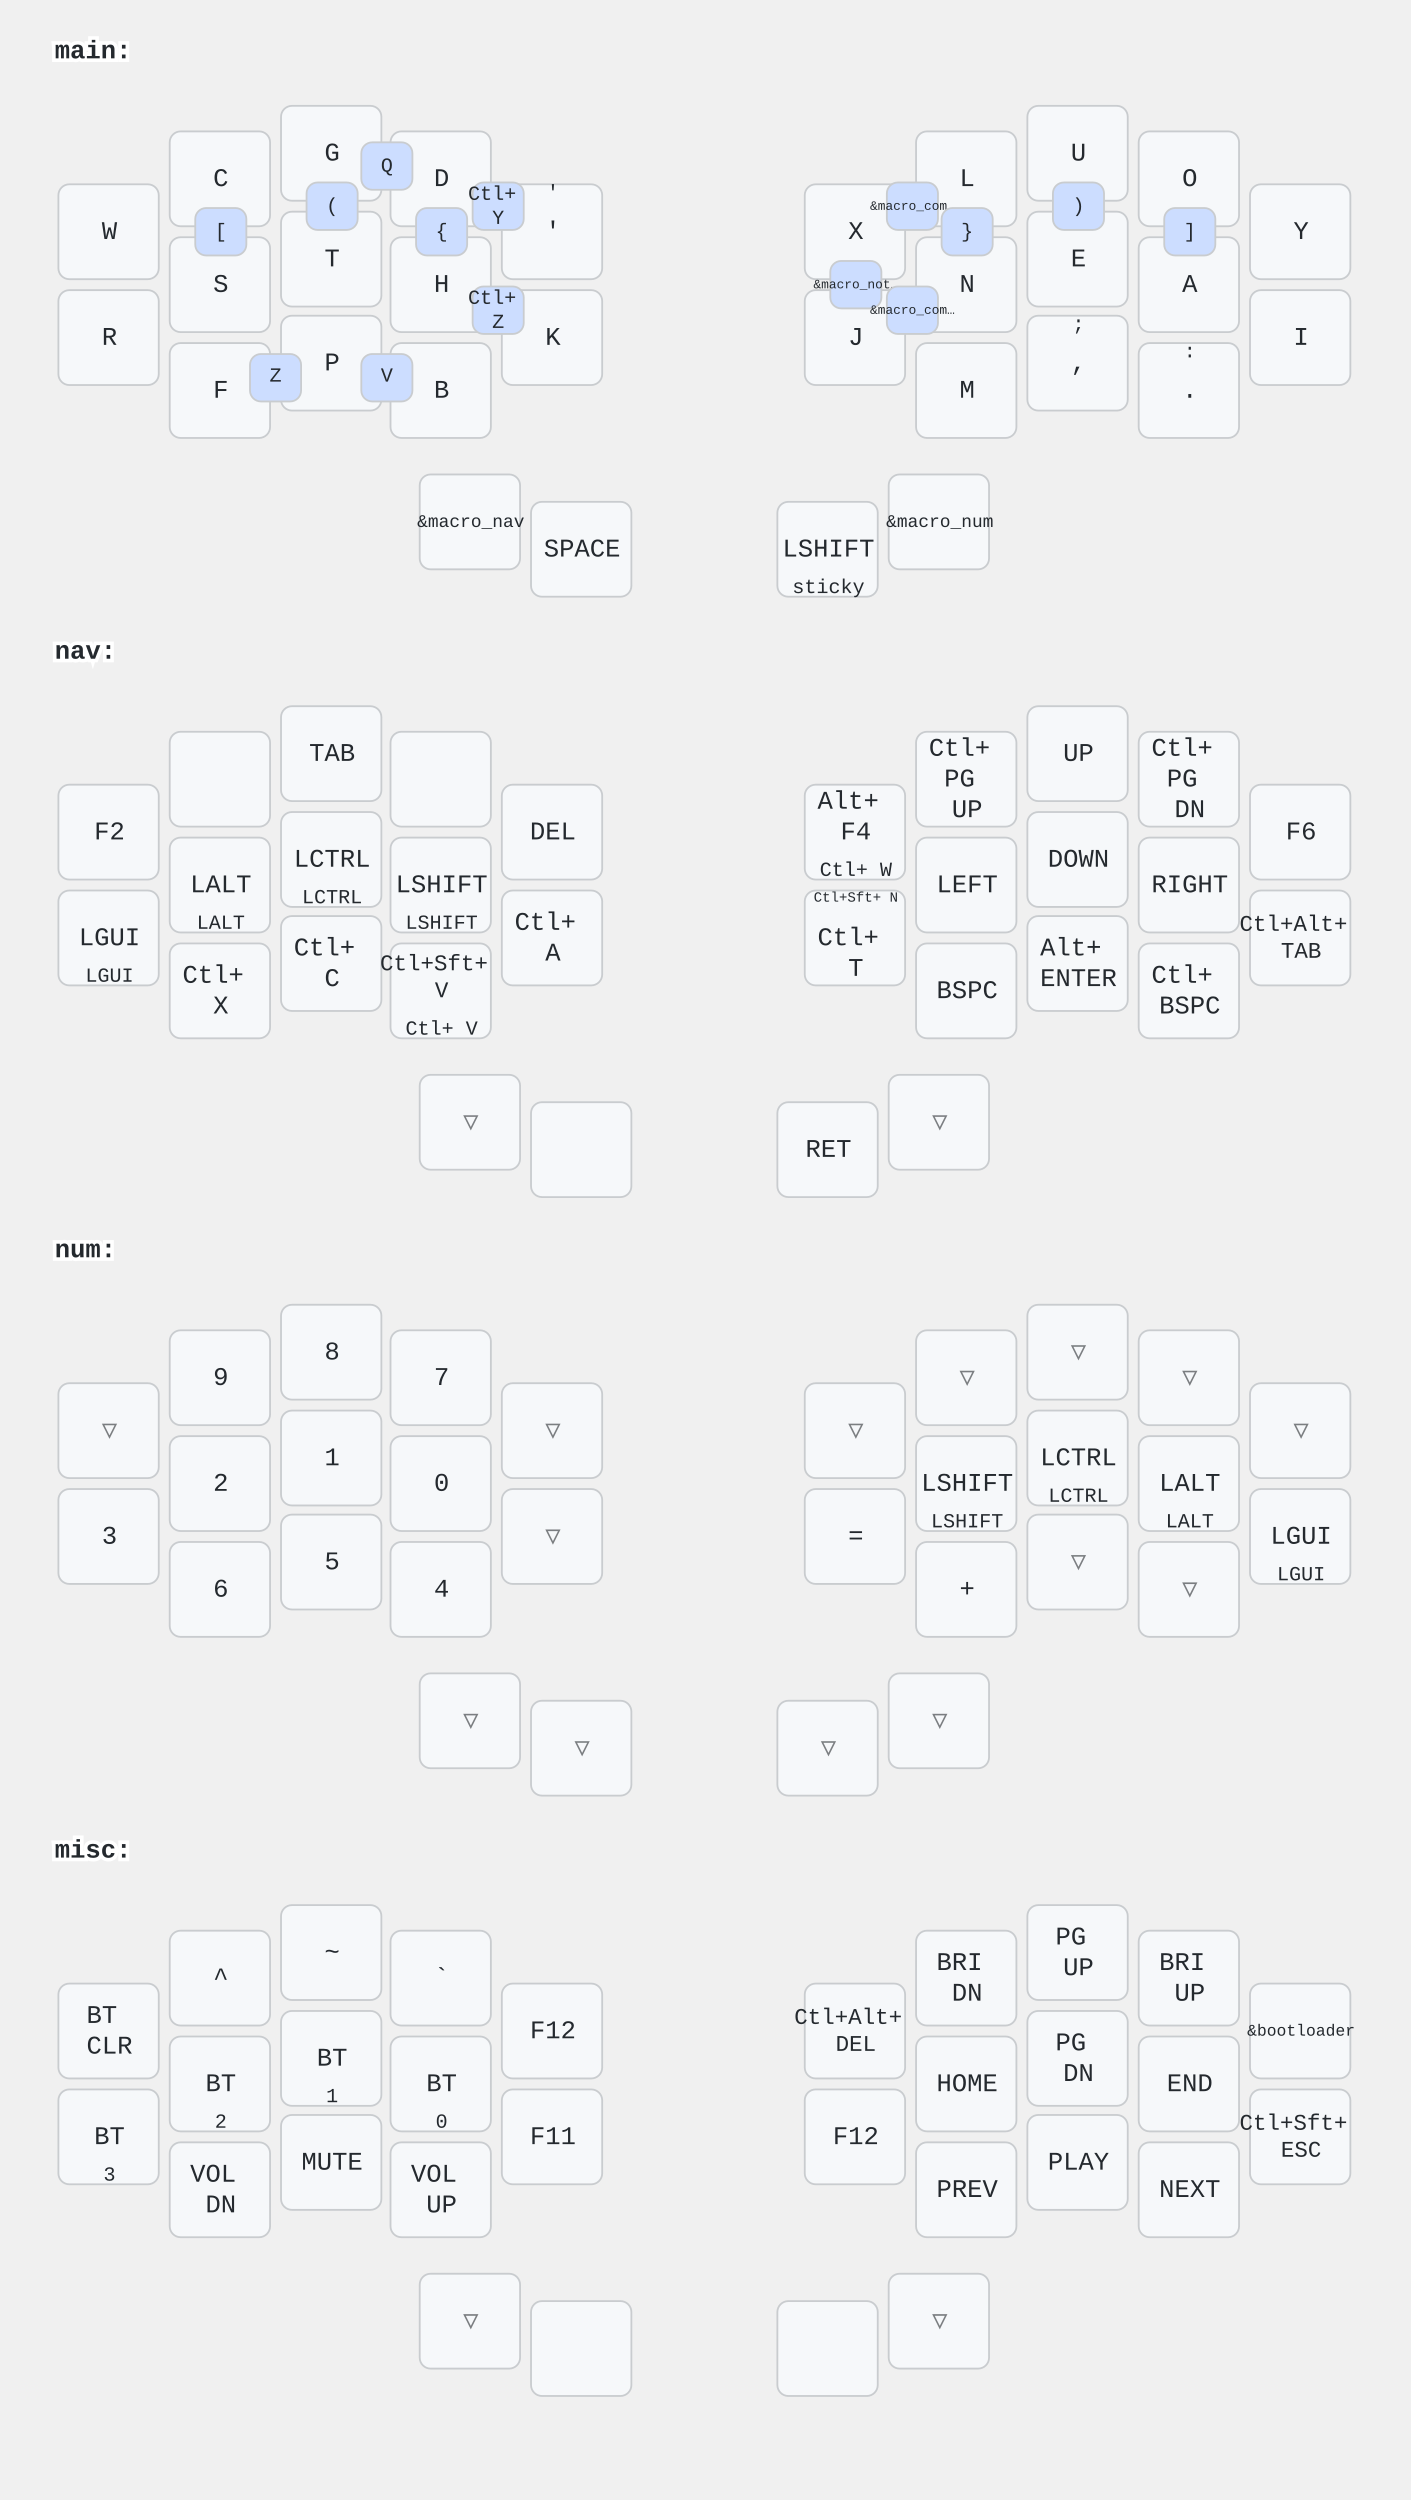
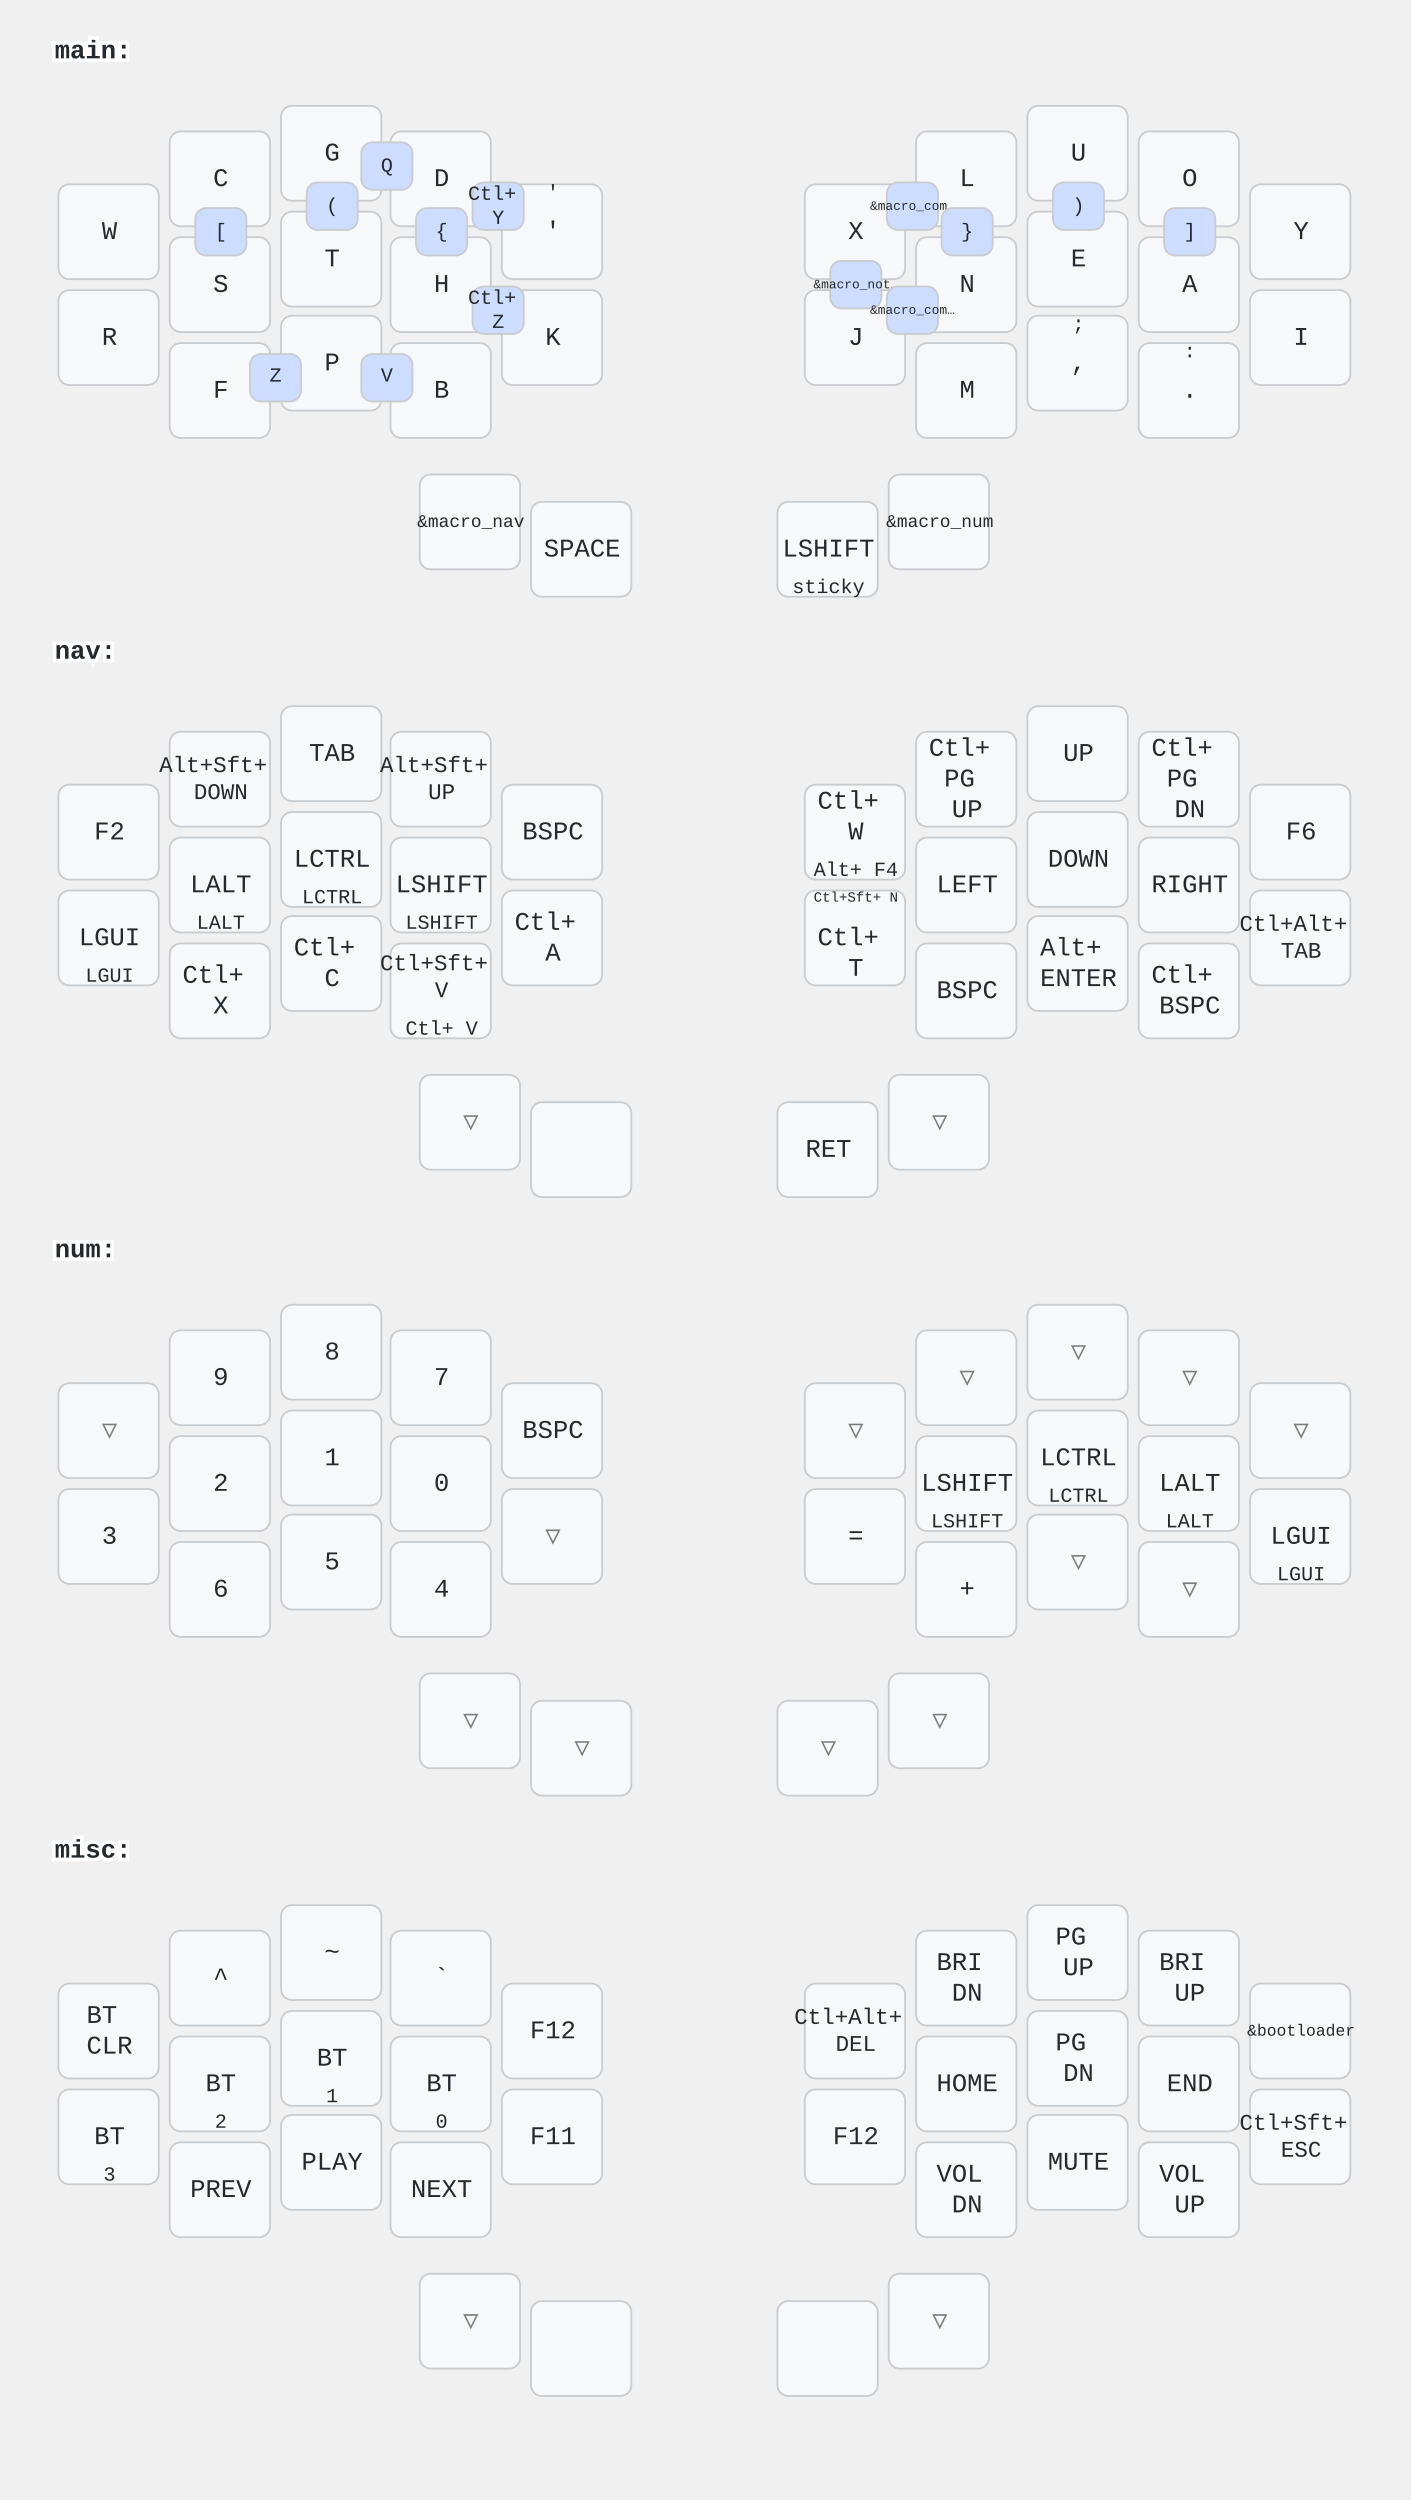
<svg xmlns="http://www.w3.org/2000/svg" width="773" height="1370" viewBox="0 0 773 1370" class="keymap">
  <style>/* inherit to force styles through use tags */
svg path {
    fill: inherit;
}

/* font and background color specifications */
svg.keymap {
    font-family: SFMono-Regular,Consolas,Liberation Mono,Menlo,monospace;
    font-size: 14px;
    font-kerning: normal;
    text-rendering: optimizeLegibility;
    fill: #24292e;
}

/* default key styling */
rect.key {
    fill: #f6f8fa;
}

rect.key, rect.combo {
    stroke: #c9cccf;
    stroke-width: 1;
}

/* default key side styling, only used is draw_key_sides is set */
rect.side {
    filter: brightness(90%);
}

/* color accent for combo boxes */
rect.combo, rect.combo-separate {
    fill: #cdf;
}

/* color accent for held keys */
rect.held, rect.combo.held {
    fill: #fdd;
}

/* color accent for ghost (optional) keys */
rect.ghost, rect.combo.ghost {
    stroke-dasharray: 4, 4;
    stroke-width: 2;
}

text {
    text-anchor: middle;
    dominant-baseline: middle;
}

/* styling for layer labels */
text.label {
    font-weight: bold;
    text-anchor: start;
    stroke: white;
    stroke-width: 4;
    paint-order: stroke;
}

/* styling for optional footer */
text.footer {
    text-anchor: end;
    dominant-baseline: auto;
    stroke: white;
    stroke-width: 4;
    paint-order: stroke;
}

/* styling for combo tap, and key hold/shifted label text */
text.combo, text.hold, text.shifted {
    font-size: 11px;
}

text.hold {
    text-anchor: middle;
    dominant-baseline: auto;
}

text.shifted {
    text-anchor: middle;
    dominant-baseline: hanging;
}

text.layer-activator {
    text-decoration: underline;
}

/* styling for hold/shifted label text in combo box */
text.combo.hold, text.combo.shifted {
    font-size: 8px;
}

/* lighter symbol for transparent keys */
text.trans {
    fill: #7b7e81;
}

/* styling for combo dendrons */
path.combo {
    stroke-width: 1;
    stroke: gray;
    fill: none;
}

/* Start Tabler Icons Cleanup */
/* cannot use height/width with glyphs */
.icon-tabler &gt; path {
    fill: inherit;
    stroke: inherit;
    stroke-width: 2;
}
/* hide tabler's default box */
.icon-tabler &gt; path[stroke="none"][fill="none"] {
    visibility: hidden;
}
/* End Tabler Icons Cleanup */
</style>
  <g transform="translate(30, 0)" class="layer-main">
    <text x="0" y="28" class="label" id="main">main:</text>
    <g transform="translate(0, 56)">
      <g transform="translate(30, 71)" class="key keypos-0">
        <rect rx="6" ry="6" x="-28" y="-26" width="55" height="52" class="key" />
        <text x="0" y="0" class="key tap">W</text>
      </g>
      <g transform="translate(91, 42)" class="key keypos-1">
        <rect rx="6" ry="6" x="-28" y="-26" width="55" height="52" class="key" />
        <text x="0" y="0" class="key tap">C</text>
      </g>
      <g transform="translate(152, 28)" class="key keypos-2">
        <rect rx="6" ry="6" x="-28" y="-26" width="55" height="52" class="key" />
        <text x="0" y="0" class="key tap">G</text>
      </g>
      <g transform="translate(212, 42)" class="key keypos-3">
        <rect rx="6" ry="6" x="-28" y="-26" width="55" height="52" class="key" />
        <text x="0" y="0" class="key tap">D</text>
      </g>
      <g transform="translate(273, 71)" class="key keypos-4">
        <rect rx="6" ry="6" x="-28" y="-26" width="55" height="52" class="key" />
        <text x="0" y="0" class="key tap">'</text>
        <text x="0" y="-24" class="key shifted">'</text>
      </g>
      <g transform="translate(439, 71)" class="key keypos-5">
        <rect rx="6" ry="6" x="-28" y="-26" width="55" height="52" class="key" />
        <text x="0" y="0" class="key tap">X</text>
      </g>
      <g transform="translate(500, 42)" class="key keypos-6">
        <rect rx="6" ry="6" x="-28" y="-26" width="55" height="52" class="key" />
        <text x="0" y="0" class="key tap">L</text>
      </g>
      <g transform="translate(561, 28)" class="key keypos-7">
        <rect rx="6" ry="6" x="-28" y="-26" width="55" height="52" class="key" />
        <text x="0" y="0" class="key tap">U</text>
      </g>
      <g transform="translate(622, 42)" class="key keypos-8">
        <rect rx="6" ry="6" x="-28" y="-26" width="55" height="52" class="key" />
        <text x="0" y="0" class="key tap">O</text>
      </g>
      <g transform="translate(683, 71)" class="key keypos-9">
        <rect rx="6" ry="6" x="-28" y="-26" width="55" height="52" class="key" />
        <text x="0" y="0" class="key tap">Y</text>
      </g>
      <g transform="translate(30, 129)" class="key keypos-10">
        <rect rx="6" ry="6" x="-28" y="-26" width="55" height="52" class="key" />
        <text x="0" y="0" class="key tap">R</text>
      </g>
      <g transform="translate(91, 100)" class="key keypos-11">
        <rect rx="6" ry="6" x="-28" y="-26" width="55" height="52" class="key" />
        <text x="0" y="0" class="key tap">S</text>
      </g>
      <g transform="translate(152, 86)" class="key keypos-12">
        <rect rx="6" ry="6" x="-28" y="-26" width="55" height="52" class="key" />
        <text x="0" y="0" class="key tap">T</text>
      </g>
      <g transform="translate(212, 100)" class="key keypos-13">
        <rect rx="6" ry="6" x="-28" y="-26" width="55" height="52" class="key" />
        <text x="0" y="0" class="key tap">H</text>
      </g>
      <g transform="translate(273, 129)" class="key keypos-14">
        <rect rx="6" ry="6" x="-28" y="-26" width="55" height="52" class="key" />
        <text x="0" y="0" class="key tap">K</text>
      </g>
      <g transform="translate(439, 129)" class="key keypos-15">
        <rect rx="6" ry="6" x="-28" y="-26" width="55" height="52" class="key" />
        <text x="0" y="0" class="key tap">J</text>
      </g>
      <g transform="translate(500, 100)" class="key keypos-16">
        <rect rx="6" ry="6" x="-28" y="-26" width="55" height="52" class="key" />
        <text x="0" y="0" class="key tap">N</text>
      </g>
      <g transform="translate(561, 86)" class="key keypos-17">
        <rect rx="6" ry="6" x="-28" y="-26" width="55" height="52" class="key" />
        <text x="0" y="0" class="key tap">E</text>
      </g>
      <g transform="translate(622, 100)" class="key keypos-18">
        <rect rx="6" ry="6" x="-28" y="-26" width="55" height="52" class="key" />
        <text x="0" y="0" class="key tap">A</text>
      </g>
      <g transform="translate(683, 129)" class="key keypos-19">
        <rect rx="6" ry="6" x="-28" y="-26" width="55" height="52" class="key" />
        <text x="0" y="0" class="key tap">I</text>
      </g>
      <g transform="translate(91, 158)" class="key keypos-20">
        <rect rx="6" ry="6" x="-28" y="-26" width="55" height="52" class="key" />
        <text x="0" y="0" class="key tap">F</text>
      </g>
      <g transform="translate(152, 143)" class="key keypos-21">
        <rect rx="6" ry="6" x="-28" y="-26" width="55" height="52" class="key" />
        <text x="0" y="0" class="key tap">P</text>
      </g>
      <g transform="translate(212, 158)" class="key keypos-22">
        <rect rx="6" ry="6" x="-28" y="-26" width="55" height="52" class="key" />
        <text x="0" y="0" class="key tap">B</text>
      </g>
      <g transform="translate(500, 158)" class="key keypos-23">
        <rect rx="6" ry="6" x="-28" y="-26" width="55" height="52" class="key" />
        <text x="0" y="0" class="key tap">M</text>
      </g>
      <g transform="translate(561, 143)" class="key keypos-24">
        <rect rx="6" ry="6" x="-28" y="-26" width="55" height="52" class="key" />
        <text x="0" y="0" class="key tap">,</text>
        <text x="0" y="-24" class="key shifted">;</text>
      </g>
      <g transform="translate(622, 158)" class="key keypos-25">
        <rect rx="6" ry="6" x="-28" y="-26" width="55" height="52" class="key" />
        <text x="0" y="0" class="key tap">.</text>
        <text x="0" y="-24" class="key shifted">:</text>
      </g>
      <g transform="translate(228, 230)" class="key keypos-26">
        <rect rx="6" ry="6" x="-28" y="-26" width="55" height="52" class="key" />
        <text x="0" y="0" class="key tap">
          <tspan style="font-size: 70%">&amp;macro_nav</tspan>
        </text>
      </g>
      <g transform="translate(289, 245)" class="key keypos-27">
        <rect rx="6" ry="6" x="-28" y="-26" width="55" height="52" class="key" />
        <text x="0" y="0" class="key tap">SPACE</text>
      </g>
      <g transform="translate(424, 245)" class="key keypos-28">
        <rect rx="6" ry="6" x="-28" y="-26" width="55" height="52" class="key" />
        <text x="0" y="0" class="key tap">LSHIFT</text>
        <text x="0" y="24" class="key hold">sticky</text>
      </g>
      <g transform="translate(485, 230)" class="key keypos-29">
        <rect rx="6" ry="6" x="-28" y="-26" width="55" height="52" class="key" />
        <text x="0" y="0" class="key tap">
          <tspan style="font-size: 70%">&amp;macro_num</tspan>
        </text>
      </g>
      <g class="combo combopos-0">
        <rect rx="6" ry="6" x="168" y="22" width="28" height="26" class="combo" />
        <text x="182" y="35" class="combo tap">Q</text>
      </g>
      <g class="combo combopos-1">
        <rect rx="6" ry="6" x="107" y="138" width="28" height="26" class="combo" />
        <text x="121" y="150" class="combo tap">Z</text>
      </g>
      <g class="combo combopos-2">
        <rect rx="6" ry="6" x="168" y="138" width="28" height="26" class="combo" />
        <text x="182" y="150" class="combo tap">V</text>
      </g>
      <g class="combo combopos-3">
        <rect rx="6" ry="6" x="229" y="44" width="28" height="26" class="combo" />
        <text x="243" y="57" class="combo tap">
          <tspan x="243" dy="-0.6em">Ctl+</tspan>
          <tspan x="243" dy="1.2em">Y</tspan>
        </text>
      </g>
      <g class="combo combopos-4">
        <rect rx="6" ry="6" x="229" y="101" width="28" height="26" class="combo" />
        <text x="243" y="114" class="combo tap">
          <tspan x="243" dy="-0.6em">Ctl+</tspan>
          <tspan x="243" dy="1.2em">Z</tspan>
        </text>
      </g>
      <g class="combo combopos-5">
        <rect rx="6" ry="6" x="425" y="87" width="28" height="26" class="combo" />
        <text x="439" y="100" class="combo tap">
          <tspan style="font-size: 64%">&amp;macro_not…</tspan>
        </text>
      </g>
      <g class="combo combopos-6">
        <rect rx="6" ry="6" x="456" y="44" width="28" height="26" class="combo" />
        <text x="470" y="57" class="combo tap">
          <tspan style="font-size: 64%">&amp;macro_com…</tspan>
        </text>
      </g>
      <g class="combo combopos-7">
        <rect rx="6" ry="6" x="456" y="101" width="28" height="26" class="combo" />
        <text x="470" y="114" class="combo tap">
          <tspan style="font-size: 64%">&amp;macro_com…</tspan>
        </text>
      </g>
      <g class="combo combopos-8">
        <rect rx="6" ry="6" x="77" y="58" width="28" height="26" class="combo" />
        <text x="91" y="71" class="combo tap">[</text>
      </g>
      <g class="combo combopos-9">
        <rect rx="6" ry="6" x="138" y="44" width="28" height="26" class="combo" />
        <text x="152" y="57" class="combo tap">(</text>
      </g>
      <g class="combo combopos-10">
        <rect rx="6" ry="6" x="198" y="58" width="28" height="26" class="combo" />
        <text x="212" y="71" class="combo tap">{</text>
      </g>
      <g class="combo combopos-11">
        <rect rx="6" ry="6" x="486" y="58" width="28" height="26" class="combo" />
        <text x="500" y="71" class="combo tap">}</text>
      </g>
      <g class="combo combopos-12">
        <rect rx="6" ry="6" x="547" y="44" width="28" height="26" class="combo" />
        <text x="561" y="57" class="combo tap">)</text>
      </g>
      <g class="combo combopos-13">
        <rect rx="6" ry="6" x="608" y="58" width="28" height="26" class="combo" />
        <text x="622" y="71" class="combo tap">]</text>
      </g>
    </g>
  </g>
  <g transform="translate(30, 329)" class="layer-nav">
    <text x="0" y="28" class="label" id="nav">nav:</text>
    <g transform="translate(0, 56)">
      <g transform="translate(30, 71)" class="key keypos-0">
        <rect rx="6" ry="6" x="-28" y="-26" width="55" height="52" class="key" />
        <text x="0" y="0" class="key tap">F2</text>
      </g>
      <g transform="translate(91, 42)" class="key keypos-1">
        <rect rx="6" ry="6" x="-28" y="-26" width="55" height="52" class="key" />
+         <text x="0" y="0" class="key tap">
+           <tspan x="0" dy="-0.6em" style="font-size: 88%">Alt+Sft+</tspan>
+           <tspan x="0" dy="1.2em" style="font-size: 88%">DOWN</tspan>
+         </text>
      </g>
      <g transform="translate(152, 28)" class="key keypos-2">
        <rect rx="6" ry="6" x="-28" y="-26" width="55" height="52" class="key" />
        <text x="0" y="0" class="key tap">TAB</text>
      </g>
      <g transform="translate(212, 42)" class="key keypos-3">
        <rect rx="6" ry="6" x="-28" y="-26" width="55" height="52" class="key" />
+         <text x="0" y="0" class="key tap">
+           <tspan x="0" dy="-0.6em" style="font-size: 88%">Alt+Sft+</tspan>
+           <tspan x="0" dy="1.2em" style="font-size: 88%">UP</tspan>
+         </text>
      </g>
      <g transform="translate(273, 71)" class="key keypos-4">
        <rect rx="6" ry="6" x="-28" y="-26" width="55" height="52" class="key" />
-         <text x="0" y="0" class="key tap">DEL</text>
+         <text x="0" y="0" class="key tap">BSPC</text>
      </g>
      <g transform="translate(439, 71)" class="key keypos-5">
        <rect rx="6" ry="6" x="-28" y="-26" width="55" height="52" class="key" />
        <text x="0" y="0" class="key tap">
-           <tspan x="0" dy="-1.2em">Alt+</tspan>
-           <tspan x="0" dy="1.2em">F4</tspan>
-         </text>
-         <text x="0" y="24" class="key hold">Ctl+ W</text>
+           <tspan x="0" dy="-1.2em">Ctl+</tspan>
+           <tspan x="0" dy="1.2em">W</tspan>
+         </text>
+         <text x="0" y="24" class="key hold">Alt+ F4</text>
      </g>
      <g transform="translate(500, 42)" class="key keypos-6">
        <rect rx="6" ry="6" x="-28" y="-26" width="55" height="52" class="key" />
        <text x="0" y="0" class="key tap">
          <tspan x="0" dy="-1.2em">Ctl+</tspan>
          <tspan x="0" dy="1.2em">PG</tspan>
          <tspan x="0" dy="1.2em">UP</tspan>
        </text>
      </g>
      <g transform="translate(561, 28)" class="key keypos-7">
        <rect rx="6" ry="6" x="-28" y="-26" width="55" height="52" class="key" />
        <text x="0" y="0" class="key tap">UP</text>
      </g>
      <g transform="translate(622, 42)" class="key keypos-8">
        <rect rx="6" ry="6" x="-28" y="-26" width="55" height="52" class="key" />
        <text x="0" y="0" class="key tap">
          <tspan x="0" dy="-1.2em">Ctl+</tspan>
          <tspan x="0" dy="1.2em">PG</tspan>
          <tspan x="0" dy="1.2em">DN</tspan>
        </text>
      </g>
      <g transform="translate(683, 71)" class="key keypos-9">
        <rect rx="6" ry="6" x="-28" y="-26" width="55" height="52" class="key" />
        <text x="0" y="0" class="key tap">F6</text>
      </g>
      <g transform="translate(30, 129)" class="key keypos-10">
        <rect rx="6" ry="6" x="-28" y="-26" width="55" height="52" class="key" />
        <text x="0" y="0" class="key tap">LGUI</text>
        <text x="0" y="24" class="key hold">LGUI</text>
      </g>
      <g transform="translate(91, 100)" class="key keypos-11">
        <rect rx="6" ry="6" x="-28" y="-26" width="55" height="52" class="key" />
        <text x="0" y="0" class="key tap">LALT</text>
        <text x="0" y="24" class="key hold">LALT</text>
      </g>
      <g transform="translate(152, 86)" class="key keypos-12">
        <rect rx="6" ry="6" x="-28" y="-26" width="55" height="52" class="key" />
        <text x="0" y="0" class="key tap">LCTRL</text>
        <text x="0" y="24" class="key hold">LCTRL</text>
      </g>
      <g transform="translate(212, 100)" class="key keypos-13">
        <rect rx="6" ry="6" x="-28" y="-26" width="55" height="52" class="key" />
        <text x="0" y="0" class="key tap">LSHIFT</text>
        <text x="0" y="24" class="key hold">LSHIFT</text>
      </g>
      <g transform="translate(273, 129)" class="key keypos-14">
        <rect rx="6" ry="6" x="-28" y="-26" width="55" height="52" class="key" />
        <text x="0" y="0" class="key tap">
          <tspan x="0" dy="-0.6em">Ctl+</tspan>
          <tspan x="0" dy="1.2em">A</tspan>
        </text>
      </g>
      <g transform="translate(439, 129)" class="key keypos-15">
        <rect rx="6" ry="6" x="-28" y="-26" width="55" height="52" class="key" />
        <text x="0" y="0" class="key tap">
          <tspan x="0" dy="-0.0em">Ctl+</tspan>
          <tspan x="0" dy="1.2em">T</tspan>
        </text>
        <text x="0" y="-24" class="key shifted">
          <tspan style="font-size: 70%">Ctl+Sft+ N</tspan>
        </text>
      </g>
      <g transform="translate(500, 100)" class="key keypos-16">
        <rect rx="6" ry="6" x="-28" y="-26" width="55" height="52" class="key" />
        <text x="0" y="0" class="key tap">LEFT</text>
      </g>
      <g transform="translate(561, 86)" class="key keypos-17">
        <rect rx="6" ry="6" x="-28" y="-26" width="55" height="52" class="key" />
        <text x="0" y="0" class="key tap">DOWN</text>
      </g>
      <g transform="translate(622, 100)" class="key keypos-18">
        <rect rx="6" ry="6" x="-28" y="-26" width="55" height="52" class="key" />
        <text x="0" y="0" class="key tap">RIGHT</text>
      </g>
      <g transform="translate(683, 129)" class="key keypos-19">
        <rect rx="6" ry="6" x="-28" y="-26" width="55" height="52" class="key" />
        <text x="0" y="0" class="key tap">
          <tspan x="0" dy="-0.6em" style="font-size: 88%">Ctl+Alt+</tspan>
          <tspan x="0" dy="1.2em" style="font-size: 88%">TAB</tspan>
        </text>
      </g>
      <g transform="translate(91, 158)" class="key keypos-20">
        <rect rx="6" ry="6" x="-28" y="-26" width="55" height="52" class="key" />
        <text x="0" y="0" class="key tap">
          <tspan x="0" dy="-0.6em">Ctl+</tspan>
          <tspan x="0" dy="1.2em">X</tspan>
        </text>
      </g>
      <g transform="translate(152, 143)" class="key keypos-21">
        <rect rx="6" ry="6" x="-28" y="-26" width="55" height="52" class="key" />
        <text x="0" y="0" class="key tap">
          <tspan x="0" dy="-0.6em">Ctl+</tspan>
          <tspan x="0" dy="1.2em">C</tspan>
        </text>
      </g>
      <g transform="translate(212, 158)" class="key keypos-22">
        <rect rx="6" ry="6" x="-28" y="-26" width="55" height="52" class="key" />
        <text x="0" y="0" class="key tap">
          <tspan x="0" dy="-1.2em" style="font-size: 88%">Ctl+Sft+</tspan>
          <tspan x="0" dy="1.2em" style="font-size: 88%">V</tspan>
        </text>
        <text x="0" y="24" class="key hold">Ctl+ V</text>
      </g>
      <g transform="translate(500, 158)" class="key keypos-23">
        <rect rx="6" ry="6" x="-28" y="-26" width="55" height="52" class="key" />
        <text x="0" y="0" class="key tap">BSPC</text>
      </g>
      <g transform="translate(561, 143)" class="key keypos-24">
        <rect rx="6" ry="6" x="-28" y="-26" width="55" height="52" class="key" />
        <text x="0" y="0" class="key tap">
          <tspan x="0" dy="-0.6em">Alt+</tspan>
          <tspan x="0" dy="1.2em">ENTER</tspan>
        </text>
      </g>
      <g transform="translate(622, 158)" class="key keypos-25">
        <rect rx="6" ry="6" x="-28" y="-26" width="55" height="52" class="key" />
        <text x="0" y="0" class="key tap">
          <tspan x="0" dy="-0.6em">Ctl+</tspan>
          <tspan x="0" dy="1.2em">BSPC</tspan>
        </text>
      </g>
      <g transform="translate(228, 230)" class="key trans keypos-26">
        <rect rx="6" ry="6" x="-28" y="-26" width="55" height="52" class="key trans" />
        <text x="0" y="0" class="key trans tap">▽</text>
      </g>
      <g transform="translate(289, 245)" class="key keypos-27">
        <rect rx="6" ry="6" x="-28" y="-26" width="55" height="52" class="key" />
      </g>
      <g transform="translate(424, 245)" class="key keypos-28">
        <rect rx="6" ry="6" x="-28" y="-26" width="55" height="52" class="key" />
        <text x="0" y="0" class="key tap">RET</text>
      </g>
      <g transform="translate(485, 230)" class="key trans keypos-29">
        <rect rx="6" ry="6" x="-28" y="-26" width="55" height="52" class="key trans" />
        <text x="0" y="0" class="key trans tap">▽</text>
      </g>
    </g>
  </g>
  <g transform="translate(30, 657)" class="layer-num">
    <text x="0" y="28" class="label" id="num">num:</text>
    <g transform="translate(0, 56)">
      <g transform="translate(30, 71)" class="key trans keypos-0">
        <rect rx="6" ry="6" x="-28" y="-26" width="55" height="52" class="key trans" />
        <text x="0" y="0" class="key trans tap">▽</text>
      </g>
      <g transform="translate(91, 42)" class="key keypos-1">
        <rect rx="6" ry="6" x="-28" y="-26" width="55" height="52" class="key" />
        <text x="0" y="0" class="key tap">9</text>
      </g>
      <g transform="translate(152, 28)" class="key keypos-2">
        <rect rx="6" ry="6" x="-28" y="-26" width="55" height="52" class="key" />
        <text x="0" y="0" class="key tap">8</text>
      </g>
      <g transform="translate(212, 42)" class="key keypos-3">
        <rect rx="6" ry="6" x="-28" y="-26" width="55" height="52" class="key" />
        <text x="0" y="0" class="key tap">7</text>
      </g>
-       <g transform="translate(273, 71)" class="key trans keypos-4">
-         <rect rx="6" ry="6" x="-28" y="-26" width="55" height="52" class="key trans" />
-         <text x="0" y="0" class="key trans tap">▽</text>
+       <g transform="translate(273, 71)" class="key keypos-4">
+         <rect rx="6" ry="6" x="-28" y="-26" width="55" height="52" class="key" />
+         <text x="0" y="0" class="key tap">BSPC</text>
      </g>
      <g transform="translate(439, 71)" class="key trans keypos-5">
        <rect rx="6" ry="6" x="-28" y="-26" width="55" height="52" class="key trans" />
        <text x="0" y="0" class="key trans tap">▽</text>
      </g>
      <g transform="translate(500, 42)" class="key trans keypos-6">
        <rect rx="6" ry="6" x="-28" y="-26" width="55" height="52" class="key trans" />
        <text x="0" y="0" class="key trans tap">▽</text>
      </g>
      <g transform="translate(561, 28)" class="key trans keypos-7">
        <rect rx="6" ry="6" x="-28" y="-26" width="55" height="52" class="key trans" />
        <text x="0" y="0" class="key trans tap">▽</text>
      </g>
      <g transform="translate(622, 42)" class="key trans keypos-8">
        <rect rx="6" ry="6" x="-28" y="-26" width="55" height="52" class="key trans" />
        <text x="0" y="0" class="key trans tap">▽</text>
      </g>
      <g transform="translate(683, 71)" class="key trans keypos-9">
        <rect rx="6" ry="6" x="-28" y="-26" width="55" height="52" class="key trans" />
        <text x="0" y="0" class="key trans tap">▽</text>
      </g>
      <g transform="translate(30, 129)" class="key keypos-10">
        <rect rx="6" ry="6" x="-28" y="-26" width="55" height="52" class="key" />
        <text x="0" y="0" class="key tap">3</text>
      </g>
      <g transform="translate(91, 100)" class="key keypos-11">
        <rect rx="6" ry="6" x="-28" y="-26" width="55" height="52" class="key" />
        <text x="0" y="0" class="key tap">2</text>
      </g>
      <g transform="translate(152, 86)" class="key keypos-12">
        <rect rx="6" ry="6" x="-28" y="-26" width="55" height="52" class="key" />
        <text x="0" y="0" class="key tap">1</text>
      </g>
      <g transform="translate(212, 100)" class="key keypos-13">
        <rect rx="6" ry="6" x="-28" y="-26" width="55" height="52" class="key" />
        <text x="0" y="0" class="key tap">0</text>
      </g>
      <g transform="translate(273, 129)" class="key trans keypos-14">
        <rect rx="6" ry="6" x="-28" y="-26" width="55" height="52" class="key trans" />
        <text x="0" y="0" class="key trans tap">▽</text>
      </g>
      <g transform="translate(439, 129)" class="key keypos-15">
        <rect rx="6" ry="6" x="-28" y="-26" width="55" height="52" class="key" />
        <text x="0" y="0" class="key tap">=</text>
      </g>
      <g transform="translate(500, 100)" class="key keypos-16">
        <rect rx="6" ry="6" x="-28" y="-26" width="55" height="52" class="key" />
        <text x="0" y="0" class="key tap">LSHIFT</text>
        <text x="0" y="24" class="key hold">LSHIFT</text>
      </g>
      <g transform="translate(561, 86)" class="key keypos-17">
        <rect rx="6" ry="6" x="-28" y="-26" width="55" height="52" class="key" />
        <text x="0" y="0" class="key tap">LCTRL</text>
        <text x="0" y="24" class="key hold">LCTRL</text>
      </g>
      <g transform="translate(622, 100)" class="key keypos-18">
        <rect rx="6" ry="6" x="-28" y="-26" width="55" height="52" class="key" />
        <text x="0" y="0" class="key tap">LALT</text>
        <text x="0" y="24" class="key hold">LALT</text>
      </g>
      <g transform="translate(683, 129)" class="key keypos-19">
        <rect rx="6" ry="6" x="-28" y="-26" width="55" height="52" class="key" />
        <text x="0" y="0" class="key tap">LGUI</text>
        <text x="0" y="24" class="key hold">LGUI</text>
      </g>
      <g transform="translate(91, 158)" class="key keypos-20">
        <rect rx="6" ry="6" x="-28" y="-26" width="55" height="52" class="key" />
        <text x="0" y="0" class="key tap">6</text>
      </g>
      <g transform="translate(152, 143)" class="key keypos-21">
        <rect rx="6" ry="6" x="-28" y="-26" width="55" height="52" class="key" />
        <text x="0" y="0" class="key tap">5</text>
      </g>
      <g transform="translate(212, 158)" class="key keypos-22">
        <rect rx="6" ry="6" x="-28" y="-26" width="55" height="52" class="key" />
        <text x="0" y="0" class="key tap">4</text>
      </g>
      <g transform="translate(500, 158)" class="key keypos-23">
        <rect rx="6" ry="6" x="-28" y="-26" width="55" height="52" class="key" />
        <text x="0" y="0" class="key tap">+</text>
      </g>
      <g transform="translate(561, 143)" class="key trans keypos-24">
        <rect rx="6" ry="6" x="-28" y="-26" width="55" height="52" class="key trans" />
        <text x="0" y="0" class="key trans tap">▽</text>
      </g>
      <g transform="translate(622, 158)" class="key trans keypos-25">
        <rect rx="6" ry="6" x="-28" y="-26" width="55" height="52" class="key trans" />
        <text x="0" y="0" class="key trans tap">▽</text>
      </g>
      <g transform="translate(228, 230)" class="key trans keypos-26">
        <rect rx="6" ry="6" x="-28" y="-26" width="55" height="52" class="key trans" />
        <text x="0" y="0" class="key trans tap">▽</text>
      </g>
      <g transform="translate(289, 245)" class="key trans keypos-27">
        <rect rx="6" ry="6" x="-28" y="-26" width="55" height="52" class="key trans" />
        <text x="0" y="0" class="key trans tap">▽</text>
      </g>
      <g transform="translate(424, 245)" class="key trans keypos-28">
        <rect rx="6" ry="6" x="-28" y="-26" width="55" height="52" class="key trans" />
        <text x="0" y="0" class="key trans tap">▽</text>
      </g>
      <g transform="translate(485, 230)" class="key trans keypos-29">
        <rect rx="6" ry="6" x="-28" y="-26" width="55" height="52" class="key trans" />
        <text x="0" y="0" class="key trans tap">▽</text>
      </g>
    </g>
  </g>
  <g transform="translate(30, 986)" class="layer-misc">
    <text x="0" y="28" class="label" id="misc">misc:</text>
    <g transform="translate(0, 56)">
      <g transform="translate(30, 71)" class="key keypos-0">
        <rect rx="6" ry="6" x="-28" y="-26" width="55" height="52" class="key" />
        <text x="0" y="0" class="key tap">
          <tspan x="0" dy="-0.6em">BT</tspan>
          <tspan x="0" dy="1.2em">CLR</tspan>
        </text>
      </g>
      <g transform="translate(91, 42)" class="key keypos-1">
        <rect rx="6" ry="6" x="-28" y="-26" width="55" height="52" class="key" />
        <text x="0" y="0" class="key tap">^</text>
      </g>
      <g transform="translate(152, 28)" class="key keypos-2">
        <rect rx="6" ry="6" x="-28" y="-26" width="55" height="52" class="key" />
        <text x="0" y="0" class="key tap">~</text>
      </g>
      <g transform="translate(212, 42)" class="key keypos-3">
        <rect rx="6" ry="6" x="-28" y="-26" width="55" height="52" class="key" />
        <text x="0" y="0" class="key tap">`</text>
      </g>
      <g transform="translate(273, 71)" class="key keypos-4">
        <rect rx="6" ry="6" x="-28" y="-26" width="55" height="52" class="key" />
        <text x="0" y="0" class="key tap">F12</text>
      </g>
      <g transform="translate(439, 71)" class="key keypos-5">
        <rect rx="6" ry="6" x="-28" y="-26" width="55" height="52" class="key" />
        <text x="0" y="0" class="key tap">
          <tspan x="0" dy="-0.6em" style="font-size: 88%">Ctl+Alt+</tspan>
          <tspan x="0" dy="1.2em" style="font-size: 88%">DEL</tspan>
        </text>
      </g>
      <g transform="translate(500, 42)" class="key keypos-6">
        <rect rx="6" ry="6" x="-28" y="-26" width="55" height="52" class="key" />
        <text x="0" y="0" class="key tap">
          <tspan x="0" dy="-0.6em">BRI</tspan>
          <tspan x="0" dy="1.2em">DN</tspan>
        </text>
      </g>
      <g transform="translate(561, 28)" class="key keypos-7">
        <rect rx="6" ry="6" x="-28" y="-26" width="55" height="52" class="key" />
        <text x="0" y="0" class="key tap">
          <tspan x="0" dy="-0.6em">PG</tspan>
          <tspan x="0" dy="1.2em">UP</tspan>
        </text>
      </g>
      <g transform="translate(622, 42)" class="key keypos-8">
        <rect rx="6" ry="6" x="-28" y="-26" width="55" height="52" class="key" />
        <text x="0" y="0" class="key tap">
          <tspan x="0" dy="-0.6em">BRI</tspan>
          <tspan x="0" dy="1.2em">UP</tspan>
        </text>
      </g>
      <g transform="translate(683, 71)" class="key keypos-9">
        <rect rx="6" ry="6" x="-28" y="-26" width="55" height="52" class="key" />
        <text x="0" y="0" class="key tap">
          <tspan style="font-size: 64%">&amp;bootloader</tspan>
        </text>
      </g>
      <g transform="translate(30, 129)" class="key keypos-10">
        <rect rx="6" ry="6" x="-28" y="-26" width="55" height="52" class="key" />
        <text x="0" y="0" class="key tap">BT</text>
        <text x="0" y="24" class="key hold">3</text>
      </g>
      <g transform="translate(91, 100)" class="key keypos-11">
        <rect rx="6" ry="6" x="-28" y="-26" width="55" height="52" class="key" />
        <text x="0" y="0" class="key tap">BT</text>
        <text x="0" y="24" class="key hold">2</text>
      </g>
      <g transform="translate(152, 86)" class="key keypos-12">
        <rect rx="6" ry="6" x="-28" y="-26" width="55" height="52" class="key" />
        <text x="0" y="0" class="key tap">BT</text>
        <text x="0" y="24" class="key hold">1</text>
      </g>
      <g transform="translate(212, 100)" class="key keypos-13">
        <rect rx="6" ry="6" x="-28" y="-26" width="55" height="52" class="key" />
        <text x="0" y="0" class="key tap">BT</text>
        <text x="0" y="24" class="key hold">0</text>
      </g>
      <g transform="translate(273, 129)" class="key keypos-14">
        <rect rx="6" ry="6" x="-28" y="-26" width="55" height="52" class="key" />
        <text x="0" y="0" class="key tap">F11</text>
      </g>
      <g transform="translate(439, 129)" class="key keypos-15">
        <rect rx="6" ry="6" x="-28" y="-26" width="55" height="52" class="key" />
        <text x="0" y="0" class="key tap">F12</text>
      </g>
      <g transform="translate(500, 100)" class="key keypos-16">
        <rect rx="6" ry="6" x="-28" y="-26" width="55" height="52" class="key" />
        <text x="0" y="0" class="key tap">HOME</text>
      </g>
      <g transform="translate(561, 86)" class="key keypos-17">
        <rect rx="6" ry="6" x="-28" y="-26" width="55" height="52" class="key" />
        <text x="0" y="0" class="key tap">
          <tspan x="0" dy="-0.6em">PG</tspan>
          <tspan x="0" dy="1.2em">DN</tspan>
        </text>
      </g>
      <g transform="translate(622, 100)" class="key keypos-18">
        <rect rx="6" ry="6" x="-28" y="-26" width="55" height="52" class="key" />
        <text x="0" y="0" class="key tap">END</text>
      </g>
      <g transform="translate(683, 129)" class="key keypos-19">
        <rect rx="6" ry="6" x="-28" y="-26" width="55" height="52" class="key" />
        <text x="0" y="0" class="key tap">
          <tspan x="0" dy="-0.6em" style="font-size: 88%">Ctl+Sft+</tspan>
          <tspan x="0" dy="1.2em" style="font-size: 88%">ESC</tspan>
        </text>
      </g>
      <g transform="translate(91, 158)" class="key keypos-20">
        <rect rx="6" ry="6" x="-28" y="-26" width="55" height="52" class="key" />
+         <text x="0" y="0" class="key tap">PREV</text>
+       </g>
+       <g transform="translate(152, 143)" class="key keypos-21">
+         <rect rx="6" ry="6" x="-28" y="-26" width="55" height="52" class="key" />
+         <text x="0" y="0" class="key tap">PLAY</text>
+       </g>
+       <g transform="translate(212, 158)" class="key keypos-22">
+         <rect rx="6" ry="6" x="-28" y="-26" width="55" height="52" class="key" />
+         <text x="0" y="0" class="key tap">NEXT</text>
+       </g>
+       <g transform="translate(500, 158)" class="key keypos-23">
+         <rect rx="6" ry="6" x="-28" y="-26" width="55" height="52" class="key" />
        <text x="0" y="0" class="key tap">
          <tspan x="0" dy="-0.6em">VOL</tspan>
          <tspan x="0" dy="1.2em">DN</tspan>
        </text>
      </g>
-       <g transform="translate(152, 143)" class="key keypos-21">
+       <g transform="translate(561, 143)" class="key keypos-24">
        <rect rx="6" ry="6" x="-28" y="-26" width="55" height="52" class="key" />
        <text x="0" y="0" class="key tap">MUTE</text>
      </g>
-       <g transform="translate(212, 158)" class="key keypos-22">
+       <g transform="translate(622, 158)" class="key keypos-25">
        <rect rx="6" ry="6" x="-28" y="-26" width="55" height="52" class="key" />
        <text x="0" y="0" class="key tap">
          <tspan x="0" dy="-0.6em">VOL</tspan>
          <tspan x="0" dy="1.2em">UP</tspan>
        </text>
-       </g>
-       <g transform="translate(500, 158)" class="key keypos-23">
-         <rect rx="6" ry="6" x="-28" y="-26" width="55" height="52" class="key" />
-         <text x="0" y="0" class="key tap">PREV</text>
-       </g>
-       <g transform="translate(561, 143)" class="key keypos-24">
-         <rect rx="6" ry="6" x="-28" y="-26" width="55" height="52" class="key" />
-         <text x="0" y="0" class="key tap">PLAY</text>
-       </g>
-       <g transform="translate(622, 158)" class="key keypos-25">
-         <rect rx="6" ry="6" x="-28" y="-26" width="55" height="52" class="key" />
-         <text x="0" y="0" class="key tap">NEXT</text>
      </g>
      <g transform="translate(228, 230)" class="key trans keypos-26">
        <rect rx="6" ry="6" x="-28" y="-26" width="55" height="52" class="key trans" />
        <text x="0" y="0" class="key trans tap">▽</text>
      </g>
      <g transform="translate(289, 245)" class="key keypos-27">
        <rect rx="6" ry="6" x="-28" y="-26" width="55" height="52" class="key" />
      </g>
      <g transform="translate(424, 245)" class="key keypos-28">
        <rect rx="6" ry="6" x="-28" y="-26" width="55" height="52" class="key" />
      </g>
      <g transform="translate(485, 230)" class="key trans keypos-29">
        <rect rx="6" ry="6" x="-28" y="-26" width="55" height="52" class="key trans" />
        <text x="0" y="0" class="key trans tap">▽</text>
      </g>
    </g>
  </g>
</svg>
